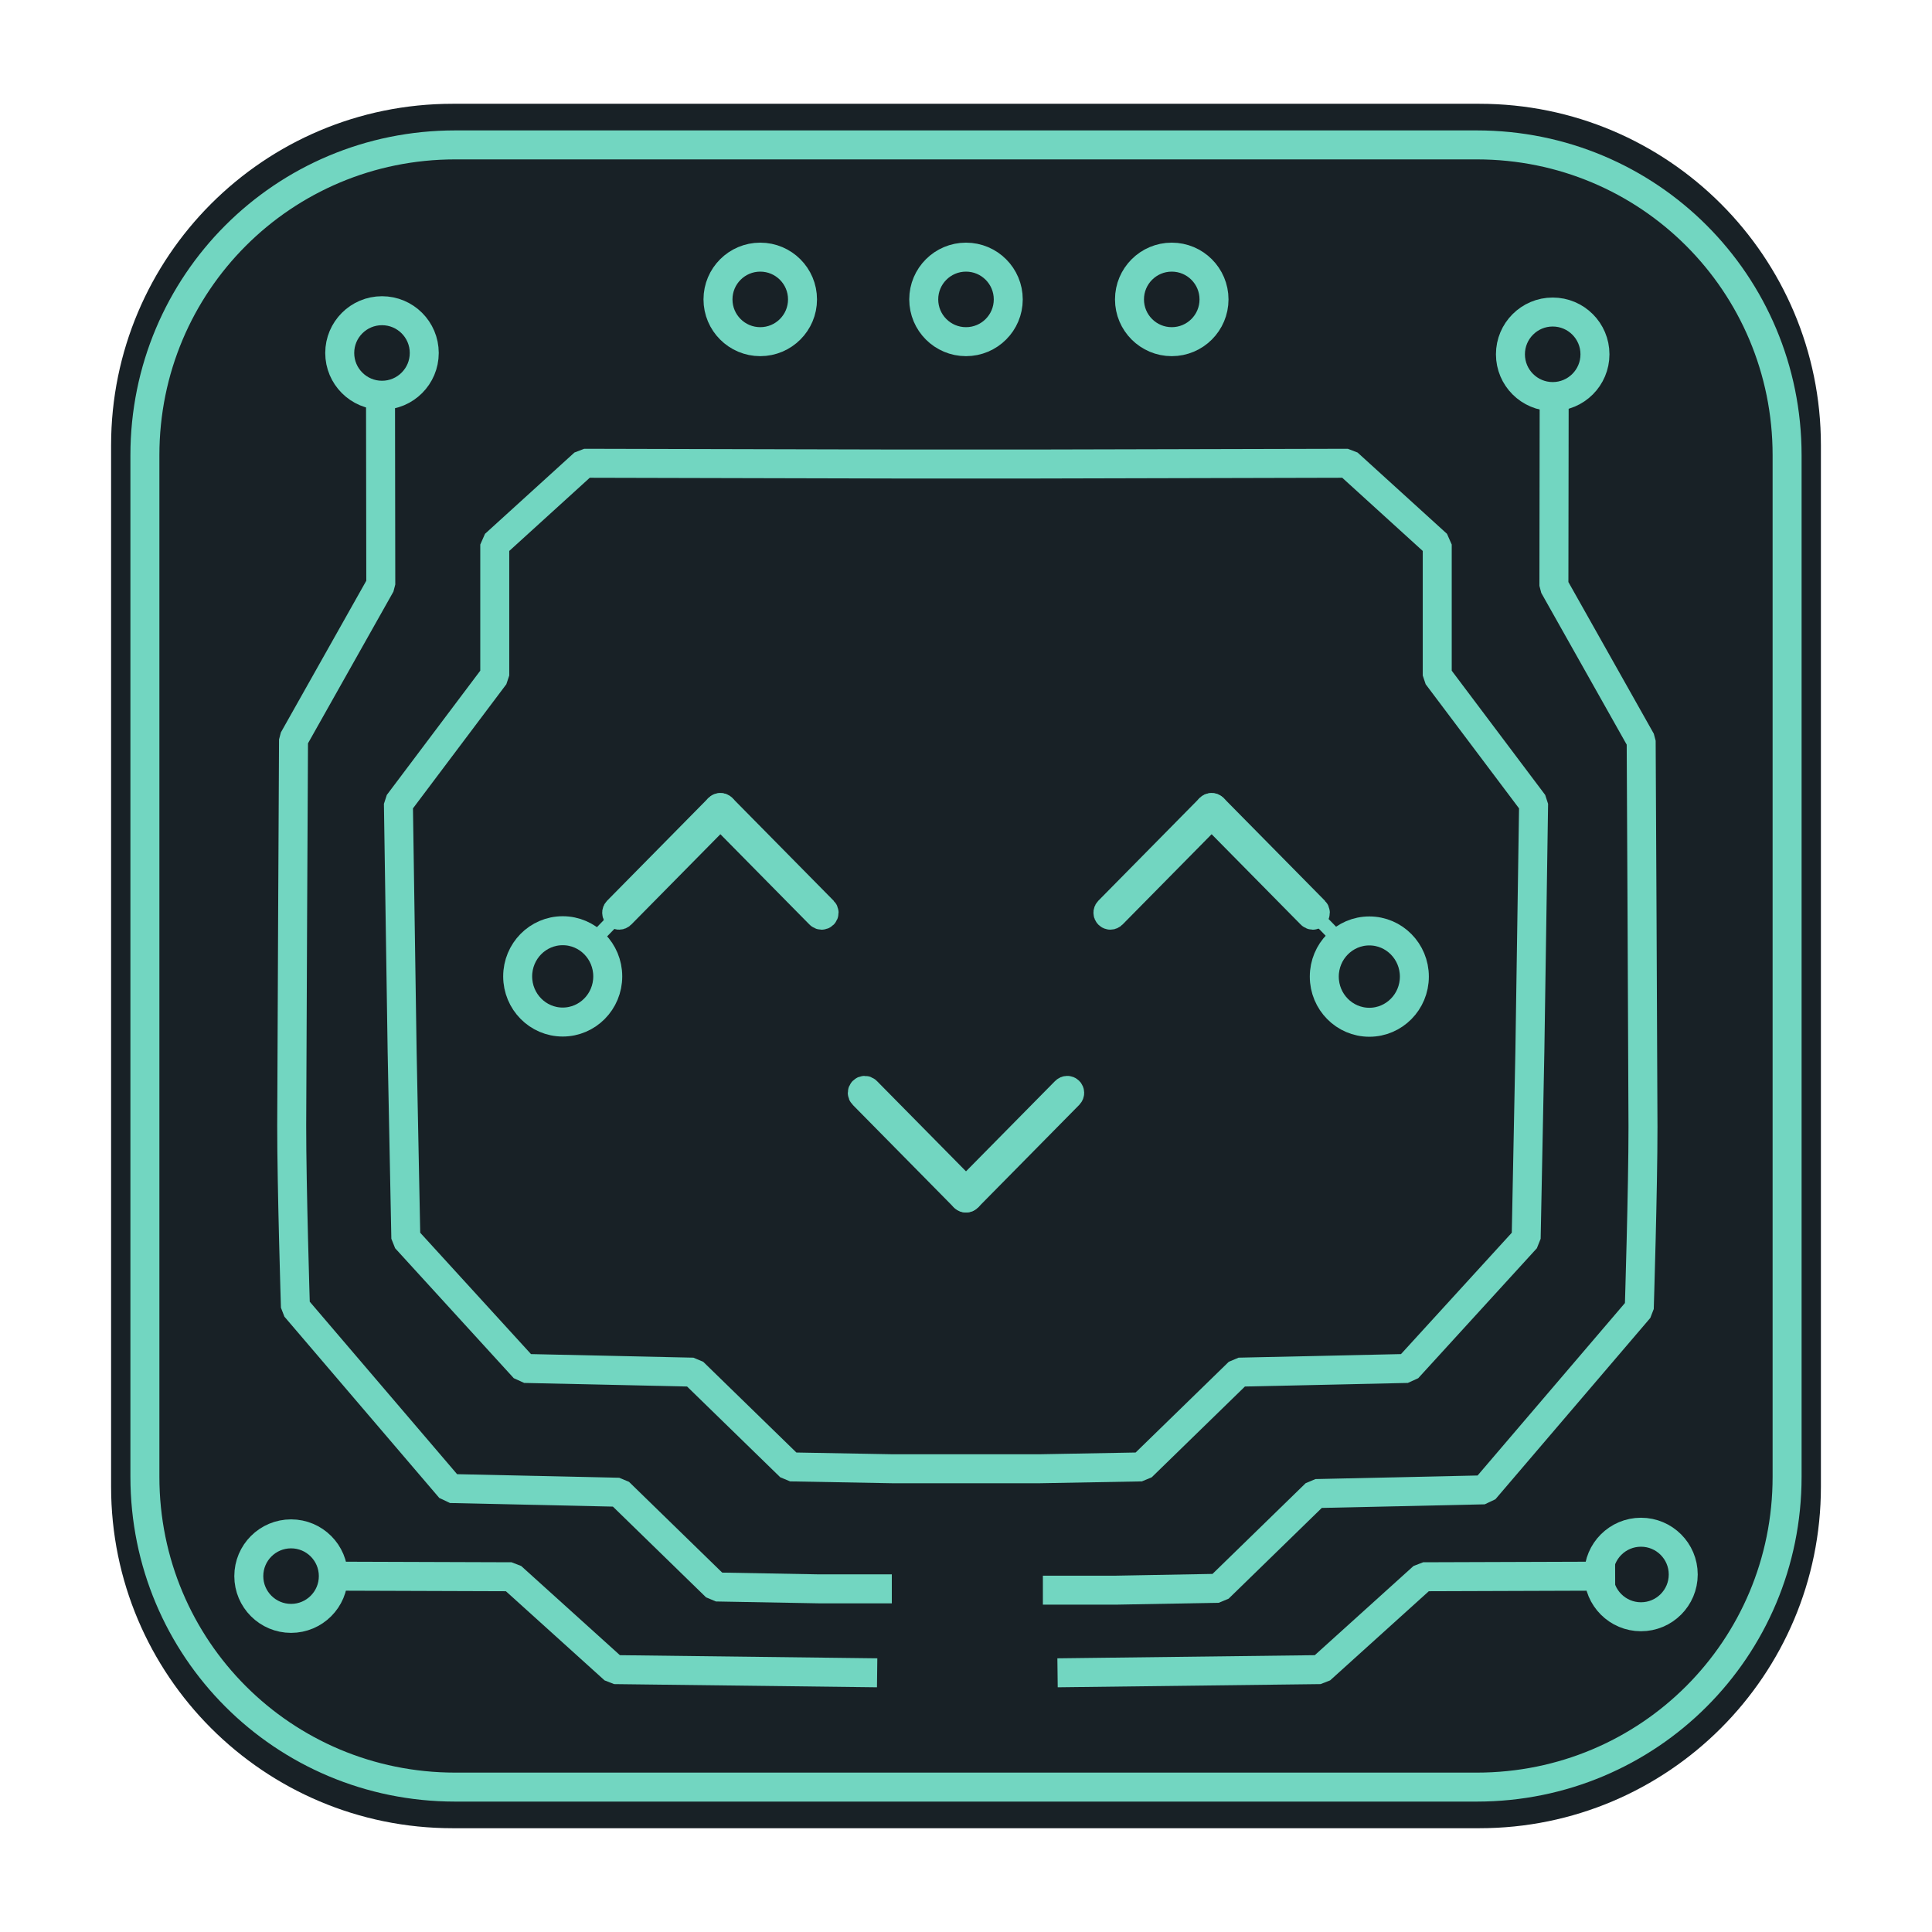
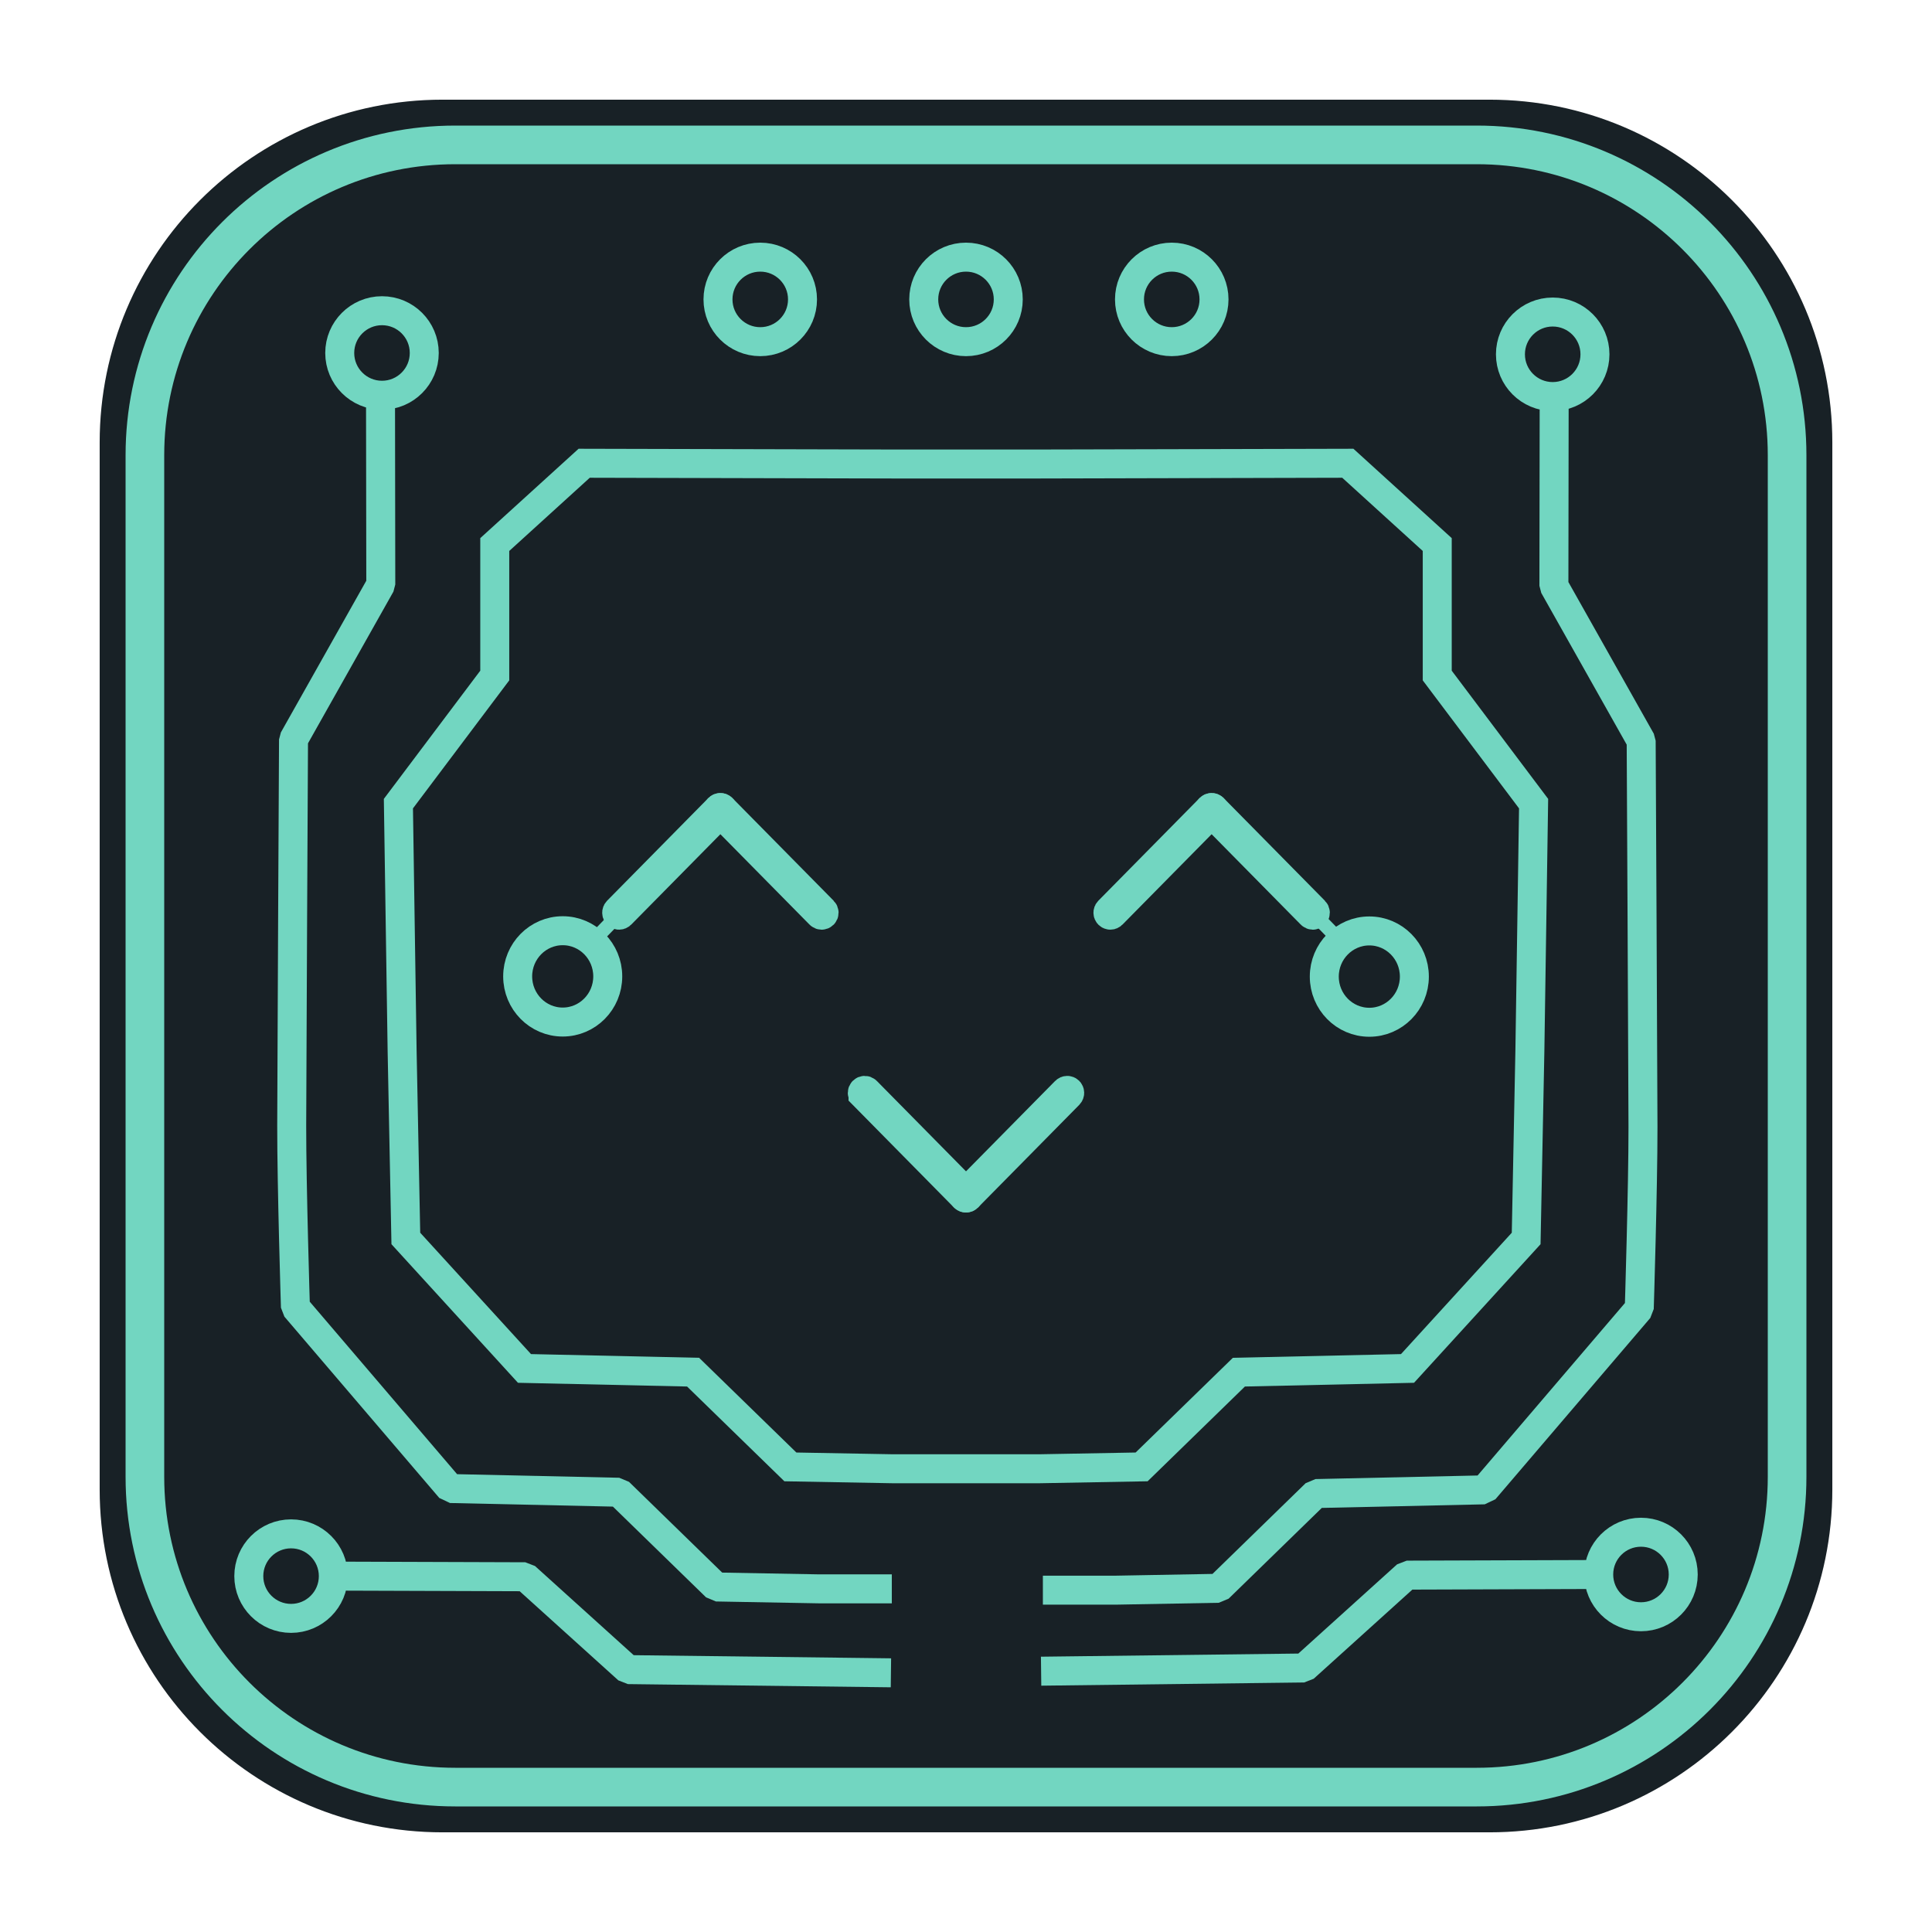
<svg xmlns="http://www.w3.org/2000/svg" width="1000" height="1000" viewBox="0 0 1000 1000" version="1.1" id="svg1">
  <defs id="defs1" />
  <g id="layer1">
-     <rect style="fill:#182126;fill-opacity:1;stroke:#182126;stroke-width:20;stroke-linejoin:bevel;stroke-dasharray:none;stroke-opacity:1;stroke-linecap:round" id="rect1" width="865" height="872.565" x="67.5" y="63.718" ry="166.754" />
-     <path style="fill:none;stroke:#72d6c1;stroke-width:15;stroke-linecap:square;stroke-linejoin:bevel;stroke-opacity:1" d="M 235.612,75 H 764.388 C 853.367,75 925,146.633 925,235.612 V 764.388 C 925,853.367 853.367,925 764.388,925 H 235.612 C 146.633,925 75,853.367 75,764.388 V 235.612 C 75,146.633 146.633,75 235.612,75 Z" id="path23" />
-     <path style="fill:none;stroke:#72d6c1;stroke-width:15;stroke-linecap:square;stroke-linejoin:bevel;stroke-opacity:1" d="m 538.017,760.226 52.885,-0.962 50.353,-49.038 87.273,-1.923 61.413,-67.273 1.923,-97.15 1.923,-127.92 -49.874,-66.311 V 281.855 L 697.633,239.781 533.21,240.179 h -66.419 l -164.423,-0.398 -46.28,42.074 v 67.794 l -49.874,66.311 1.923,127.92 1.923,97.15 61.413,67.273 87.273,1.923 50.353,49.038 52.885,0.962 z" id="path22" />
-     <path style="fill:none;stroke:#72d6c1;stroke-width:15;stroke-linecap:square;stroke-linejoin:bevel;stroke-opacity:1" d="m 446.693,566.584 52.403,53.131 c 0.501,0.507 1.306,0.507 1.807,-1e-5 0.501,-0.507 0.501,-1.325 0,-1.832 L 448.5,564.751 c -0.501,-0.507 -1.306,-0.507 -1.807,0 -0.501,0.507 -0.501,1.325 -10e-6,1.832 z" id="path21" />
-     <path style="fill:none;stroke:#72d6c1;stroke-width:15;stroke-linecap:square;stroke-linejoin:bevel;stroke-opacity:1" d="m 553.307,566.584 -52.403,53.131 c -0.501,0.507 -1.306,0.507 -1.807,0 -0.501,-0.507 -0.501,-1.325 0,-1.832 l 52.403,-53.131 c 0.501,-0.507 1.306,-0.507 1.807,2e-5 0.501,0.507 0.501,1.325 0,1.832 z" id="path20" />
-     <path style="fill:none;stroke:#72d6c1;stroke-width:15;stroke-linecap:square;stroke-linejoin:bevel;stroke-opacity:1" d="m 319.56,471.491 52.403,-53.131 c 0.501,-0.507 1.306,-0.507 1.807,10e-6 0.501,0.507 0.501,1.325 0,1.832 l -52.403,53.131 c -0.501,0.507 -1.306,0.507 -1.807,0 -0.501,-0.507 -0.501,-1.325 -1e-5,-1.832 z" id="path19" />
-     <path style="fill:none;stroke:#72d6c1;stroke-width:15;stroke-linecap:square;stroke-linejoin:bevel;stroke-opacity:1" d="m 426.174,471.491 -52.403,-53.131 c -0.501,-0.508 -1.306,-0.507 -1.807,0 -0.501,0.507 -0.501,1.325 0,1.832 l 52.403,53.131 c 0.501,0.507 1.306,0.507 1.807,-1e-5 0.501,-0.507 0.501,-1.325 0,-1.832 z" id="path18" />
-     <path style="fill:none;stroke:#72d6c1;stroke-width:15;stroke-linecap:square;stroke-linejoin:bevel;stroke-opacity:1" d="m 573.826,471.491 52.403,-53.131 c 0.501,-0.507 1.306,-0.507 1.807,10e-6 0.501,0.507 0.501,1.325 0,1.832 l -52.403,53.131 c -0.501,0.507 -1.306,0.507 -1.807,0 -0.501,-0.507 -0.501,-1.325 -1e-5,-1.832 z" id="path17" />
-     <path style="fill:none;stroke:#72d6c1;stroke-width:15;stroke-linecap:square;stroke-linejoin:bevel;stroke-opacity:1" d="m 680.44,471.491 -52.403,-53.131 c -0.501,-0.508 -1.306,-0.507 -1.807,0 -0.501,0.507 -0.501,1.325 0,1.832 l 52.403,53.131 c 0.501,0.507 1.306,0.507 1.807,-1e-5 0.501,-0.507 0.501,-1.325 0,-1.832 z" id="path16" />
-     <path style="fill:none;stroke:#72d6c1;stroke-width:15;stroke-linecap:square;stroke-linejoin:bevel;stroke-opacity:1" d="m 314.57,505.374 c 0,13.054 -10.437,23.636 -23.312,23.636 -12.875,0 -23.312,-10.582 -23.312,-23.636 0,-13.054 10.437,-23.636 23.312,-23.636 12.875,0 23.312,10.582 23.312,23.636 z" id="path15" />
-     <path style="fill:none;stroke:#72d6c1;stroke-width:15;stroke-linecap:square;stroke-linejoin:bevel;stroke-opacity:1" d="m 732.074,505.486 c 0,13.054 -10.437,23.636 -23.312,23.636 -12.875,-1e-5 -23.312,-10.582 -23.312,-23.636 0,-6.527 2.609,-12.436 6.828,-16.713 4.219,-4.277 10.047,-6.923 16.484,-6.923 12.875,-10e-6 23.312,10.582 23.312,23.636 z" id="path14" />
-     <path style="fill:none;stroke:#72d6c1;stroke-width:5;stroke-linecap:square;stroke-linejoin:bevel;stroke-opacity:1;stroke-dasharray:none" d="m 681.174,472.582 15.154,15.588 c 0.102,0.105 0.102,0.275 -1e-5,0.38 l -0.554,0.57 -0.554,0.57 c -0.307,0.316 -0.267,0.105 -0.37,0 l -15.154,-15.588 c -0.102,-0.105 -0.102,-0.275 0,-0.38 l 1.109,-1.141 c 0.102,-0.105 0.267,-0.105 0.37,0 z" id="path13" />
-     <path style="fill:none;stroke:#72d6c1;stroke-width:5;stroke-linecap:square;stroke-linejoin:bevel;stroke-opacity:1;stroke-dasharray:none" d="m 320.219,471.902 -15.154,15.588 c -0.102,0.105 -0.102,0.275 0,0.38 l 1.109,1.141 c 0.102,0.105 0.267,0.105 0.37,0 l 15.154,-15.588 c 0.102,-0.105 0.102,-0.275 10e-6,-0.38 l -1.109,-1.141 c -0.102,-0.105 -0.267,-0.105 -0.37,10e-6 z" id="path11" />
-     <path style="fill:none;stroke:#72d6c1;stroke-width:15;stroke-linecap:butt;stroke-linejoin:bevel;stroke-opacity:1" d="m 196.952,202.477 0.143,100.071 -45.17,80.216 c 0,0 -0.92,179.031 -0.938,199.835 -0.027,31.348 1.923,94.025 1.923,94.025 l 80.163,93.835 87.273,1.923 50.353,49.038 52.885,0.962 h 38.017" id="path10" />
-     <path style="fill:none;stroke:#72d6c1;stroke-width:15;stroke-linecap:square;stroke-linejoin:bevel;stroke-opacity:1" d="m 219.593,182.702 c 0,12.081 -9.794,21.875 -21.875,21.875 -12.081,0 -21.875,-9.794 -21.875,-21.875 0,-12.081 9.794,-21.875 21.875,-21.875 12.081,0 21.875,9.794 21.875,21.875 z" id="path9" />
-     <path style="fill:none;stroke:#72d6c1;stroke-width:15;stroke-linecap:butt;stroke-linejoin:bevel;stroke-opacity:1" d="m 804.442,203.157 -0.143,100.071 45.17,80.216 c 0,0 0.92,179.031 0.938,199.835 0.027,31.348 -1.923,94.025 -1.923,94.025 l -80.163,93.835 -87.273,1.923 -50.353,49.038 -52.885,0.962 h -38.017" id="path8" />
-     <path style="fill:none;stroke:#72d6c1;stroke-width:15;stroke-linecap:square;stroke-linejoin:bevel;stroke-opacity:1" d="m 781.8,183.382 c 0,12.081 9.794,21.875 21.875,21.875 12.081,0 21.875,-9.794 21.875,-21.875 0,-12.081 -9.794,-21.875 -21.875,-21.875 -12.081,0 -21.875,9.794 -21.875,21.875 z" id="path7" />
-     <path style="fill:none;stroke:#72d6c1;stroke-width:15;stroke-linecap:butt;stroke-linejoin:bevel;stroke-opacity:1" d="m 454.01,865.844 -136.066,-1.657 -53.202,-48.061 -99.349,-0.33" id="path6" />
-     <path style="fill:none;stroke:#72d6c1;stroke-width:15;stroke-linecap:square;stroke-linejoin:bevel;stroke-opacity:1" d="m 172.529,815.795 c 0,12.081 -9.794,21.875 -21.875,21.875 -12.081,0 -21.875,-9.794 -21.875,-21.875 0,-12.081 9.794,-21.875 21.875,-21.875 12.081,0 21.875,9.794 21.875,21.875 z" id="path5" />
-     <path style="fill:none;stroke:#72d6c1;stroke-width:15;stroke-linecap:butt;stroke-linejoin:bevel;stroke-opacity:1" d="m 547.384,865.844 136.066,-1.657 53.202,-48.061 99.349,-0.33" id="path4" />
-     <path style="fill:none;stroke:#72d6c1;stroke-width:15;stroke-linecap:square;stroke-linejoin:bevel;stroke-opacity:1" d="m 827.491,814.954 c 0,12.081 9.794,21.875 21.875,21.875 12.081,0 21.875,-9.794 21.875,-21.875 0,-12.081 -9.794,-21.875 -21.875,-21.875 -12.081,0 -21.875,9.794 -21.875,21.875 z" id="path3" />
-     <path style="fill:none;stroke:#72d6c1;stroke-width:15;stroke-linecap:square;stroke-linejoin:bevel;stroke-opacity:1" d="m 521.875,154.972 c 0,12.081 -9.794,21.875 -21.875,21.875 -12.081,0 -21.875,-9.794 -21.875,-21.875 0,-12.081 9.794,-21.875 21.875,-21.875 12.081,0 21.875,9.794 21.875,21.875 z" id="path2" />
-     <path style="fill:none;stroke:#72d6c1;stroke-width:15;stroke-linecap:square;stroke-linejoin:bevel;stroke-opacity:1" d="m 628.371,154.972 c 0,12.081 -9.794,21.875 -21.875,21.875 -12.081,0 -21.875,-9.794 -21.875,-21.875 0,-12.081 9.794,-21.875 21.875,-21.875 12.081,0 21.875,9.794 21.875,21.875 z" id="path1" />
-     <path style="fill:none;stroke:#72d6c1;stroke-width:15;stroke-linecap:square;stroke-linejoin:bevel;stroke-opacity:1" d="m 415.379,154.972 c 0,12.081 -9.794,21.875 -21.875,21.875 -12.081,0 -21.875,-9.794 -21.875,-21.875 0,-12.081 9.794,-21.875 21.875,-21.875 12.081,0 21.875,9.794 21.875,21.875 z" id="path12" />
+     <rect style="fill:#182126;fill-opacity:1;stroke:#182126;stroke-width:5;stroke-linejoin:bevel" id="rect2" width="891.821" height="891.821" x="54.09" y="54.09" ry="174.958" />
+     <rect style="fill:none;stroke:#72d6c1;stroke-width:20;stroke-dasharray:none;stroke-opacity:1" id="rect1" width="850" height="850" x="75" y="75" ry="160.612" />
+     <path id="path5" style="fill:none;stroke:#72d6c1;stroke-width:15;stroke-opacity:1" d="m 538.017,760.226 52.885,-0.962 50.353,-49.038 87.273,-1.923 61.413,-67.273 1.923,-97.15 1.923,-127.92 -49.874,-66.311 V 281.855 L 697.633,239.781 533.21,240.179 h -66.419 l -164.423,-0.398 -46.28,42.074 v 67.794 l -49.874,66.311 1.923,127.92 1.923,97.15 61.413,67.273 87.273,1.923 50.353,49.038 52.885,0.962 z" />
+     <path style="fill:none;stroke:#72d6c1;stroke-width:15;stroke-opacity:1" d="m 446.693,566.584 52.403,53.131 c 0.501,0.507 1.306,0.507 1.807,-1e-5 0.501,-0.507 0.501,-1.325 0,-1.832 L 448.5,564.751 c -0.501,-0.507 -1.306,-0.507 -1.807,0 -0.501,0.507 -0.501,1.325 -10e-6,1.832 z" id="path27" />
+     <path style="fill:none;stroke:#72d6c1;stroke-width:15;stroke-opacity:1" d="m 553.307,566.584 -52.403,53.131 c -0.501,0.507 -1.306,0.507 -1.807,0 -0.501,-0.507 -0.501,-1.325 0,-1.832 l 52.403,-53.131 c 0.501,-0.507 1.306,-0.507 1.807,2e-5 0.501,0.507 0.501,1.325 0,1.832 z" id="path26" />
+     <path style="fill:none;stroke:#72d6c1;stroke-width:15;stroke-opacity:1" d="m 319.56,471.491 52.403,-53.131 c 0.501,-0.507 1.306,-0.507 1.807,10e-6 0.501,0.507 0.501,1.325 0,1.832 l -52.403,53.131 c -0.501,0.507 -1.306,0.507 -1.807,0 -0.501,-0.507 -0.501,-1.325 -1e-5,-1.832 z" id="path25" />
+     <path style="fill:none;stroke:#72d6c1;stroke-width:15;stroke-opacity:1" d="m 426.174,471.491 -52.403,-53.131 c -0.501,-0.508 -1.306,-0.507 -1.807,0 -0.501,0.507 -0.501,1.325 0,1.832 l 52.403,53.131 c 0.501,0.507 1.306,0.507 1.807,-1e-5 0.501,-0.507 0.501,-1.325 0,-1.832 z" id="path24" />
+     <path style="fill:none;stroke:#72d6c1;stroke-width:15;stroke-opacity:1" d="m 573.826,471.491 52.403,-53.131 c 0.501,-0.507 1.306,-0.507 1.807,10e-6 0.501,0.507 0.501,1.325 0,1.832 l -52.403,53.131 c -0.501,0.507 -1.306,0.507 -1.807,0 -0.501,-0.507 -0.501,-1.325 -1e-5,-1.832 z" id="path23" />
+     <path style="fill:none;stroke:#72d6c1;stroke-width:15;stroke-opacity:1" d="m 680.44,471.491 -52.403,-53.131 c -0.501,-0.508 -1.306,-0.507 -1.807,0 -0.501,0.507 -0.501,1.325 0,1.832 l 52.403,53.131 c 0.501,0.507 1.306,0.507 1.807,-1e-5 0.501,-0.507 0.501,-1.325 0,-1.832 z" id="path22" />
+     <path style="fill:none;stroke:#72d6c1;stroke-width:15;stroke-opacity:1" d="m 314.57,505.374 c 0,13.054 -10.437,23.636 -23.312,23.636 -12.875,0 -23.312,-10.582 -23.312,-23.636 0,-13.054 10.437,-23.636 23.312,-23.636 12.875,0 23.312,10.582 23.312,23.636 z" id="path21" />
+     <path style="fill:none;stroke:#72d6c1;stroke-width:15;stroke-opacity:1" d="m 732.074,505.486 c 0,13.054 -10.437,23.636 -23.312,23.636 -12.875,-1e-5 -23.312,-10.582 -23.312,-23.636 0,-6.527 2.609,-12.436 6.828,-16.713 4.219,-4.277 10.047,-6.923 16.484,-6.923 12.875,-10e-6 23.312,10.582 23.312,23.636 z" id="circle15" />
+     <rect style="fill:none;stroke:#72d6c1;stroke-width:5.001;stroke-dasharray:none;stroke-opacity:1" id="rect21" width="22.271" height="2.121" x="817.89" y="-159.063" ry="0.265" transform="matrix(0.6970543,0.7170183,-0.6970543,0.7170183,0,0)" />
+     <rect style="fill:none;stroke:#72d6c1;stroke-width:5.001;stroke-dasharray:none;stroke-opacity:1" id="rect27" width="22.271" height="2.121" x="99.112" y="558.767" ry="0.265" transform="matrix(-0.6970543,0.7170183,0.6970543,0.7170183,0,0)" />
+     <path id="path3" style="fill:none;stroke:#72d6c1;stroke-width:15;stroke-linejoin:bevel;stroke-opacity:1" d="m 219.593,182.702 a 21.875,21.875 0 0 1 -21.875,21.875 21.875,21.875 0 0 1 -21.875,-21.875 21.875,21.875 0 0 1 21.875,-21.875 21.875,21.875 0 0 1 21.875,21.875 z m -22.641,19.775 0.143,100.071 -45.17,80.216 c 0,0 -0.92,179.031 -0.938,199.835 -0.027,31.348 1.923,94.025 1.923,94.025 l 80.163,93.835 87.273,1.923 50.353,49.038 52.885,0.962 h 38.017" />
+     <path id="path4" style="fill:none;stroke:#72d6c1;stroke-width:15;stroke-linejoin:bevel;stroke-opacity:1" d="m 781.8,183.382 a 21.875,21.875 0 0 0 21.875,21.875 21.875,21.875 0 0 0 21.875,-21.875 21.875,21.875 0 0 0 -21.875,-21.875 21.875,21.875 0 0 0 -21.875,21.875 z m 22.641,19.775 -0.143,100.071 45.17,80.216 c 0,0 0.92,179.031 0.938,199.835 0.027,31.348 -1.923,94.025 -1.923,94.025 l -80.163,93.835 -87.273,1.923 -50.353,49.038 -52.885,0.962 h -38.017" />
+     <path id="path6" style="fill:none;stroke:#72d6c1;stroke-width:15;stroke-linejoin:bevel;stroke-opacity:1" d="m 172.529,815.795 a 21.875,21.875 0 0 1 -21.875,21.875 21.875,21.875 0 0 1 -21.875,-21.875 21.875,21.875 0 0 1 21.875,-21.875 21.875,21.875 0 0 1 21.875,21.875 z m 288.617,50.049 -136.066,-1.657 -53.202,-48.061 -99.349,-0.33" />
+     <path id="path8" style="fill:none;stroke:#72d6c1;stroke-width:15;stroke-linejoin:bevel;stroke-opacity:1" d="m 827.491,814.954 a 21.875,21.875 0 0 0 21.875,21.875 21.875,21.875 0 0 0 21.875,-21.875 21.875,21.875 0 0 0 -21.875,-21.875 21.875,21.875 0 0 0 -21.875,21.875 z m -288.617,50.049 136.066,-1.657 53.202,-48.061 99.349,-0.33" />
+     <path style="fill:none;stroke:#72d6c1;stroke-width:15;stroke-linejoin:bevel;stroke-opacity:1" d="m 521.875,154.972 a 21.875,21.875 0 0 1 -21.875,21.875 21.875,21.875 0 0 1 -21.875,-21.875 21.875,21.875 0 0 1 21.875,-21.875 21.875,21.875 0 0 1 21.875,21.875 z" id="path10" />
+     <path style="fill:none;stroke:#72d6c1;stroke-width:15;stroke-linejoin:bevel;stroke-opacity:1" d="m 628.371,154.972 a 21.875,21.875 0 0 1 -21.875,21.875 21.875,21.875 0 0 1 -21.875,-21.875 21.875,21.875 0 0 1 21.875,-21.875 21.875,21.875 0 0 1 21.875,21.875 z" id="path11" />
+     <path style="fill:none;stroke:#72d6c1;stroke-width:15;stroke-linejoin:bevel;stroke-opacity:1" d="m 415.379,154.972 a 21.875,21.875 0 0 1 -21.875,21.875 21.875,21.875 0 0 1 -21.875,-21.875 21.875,21.875 0 0 1 21.875,-21.875 21.875,21.875 0 0 1 21.875,21.875 z" id="path12" />
  </g>
</svg>
